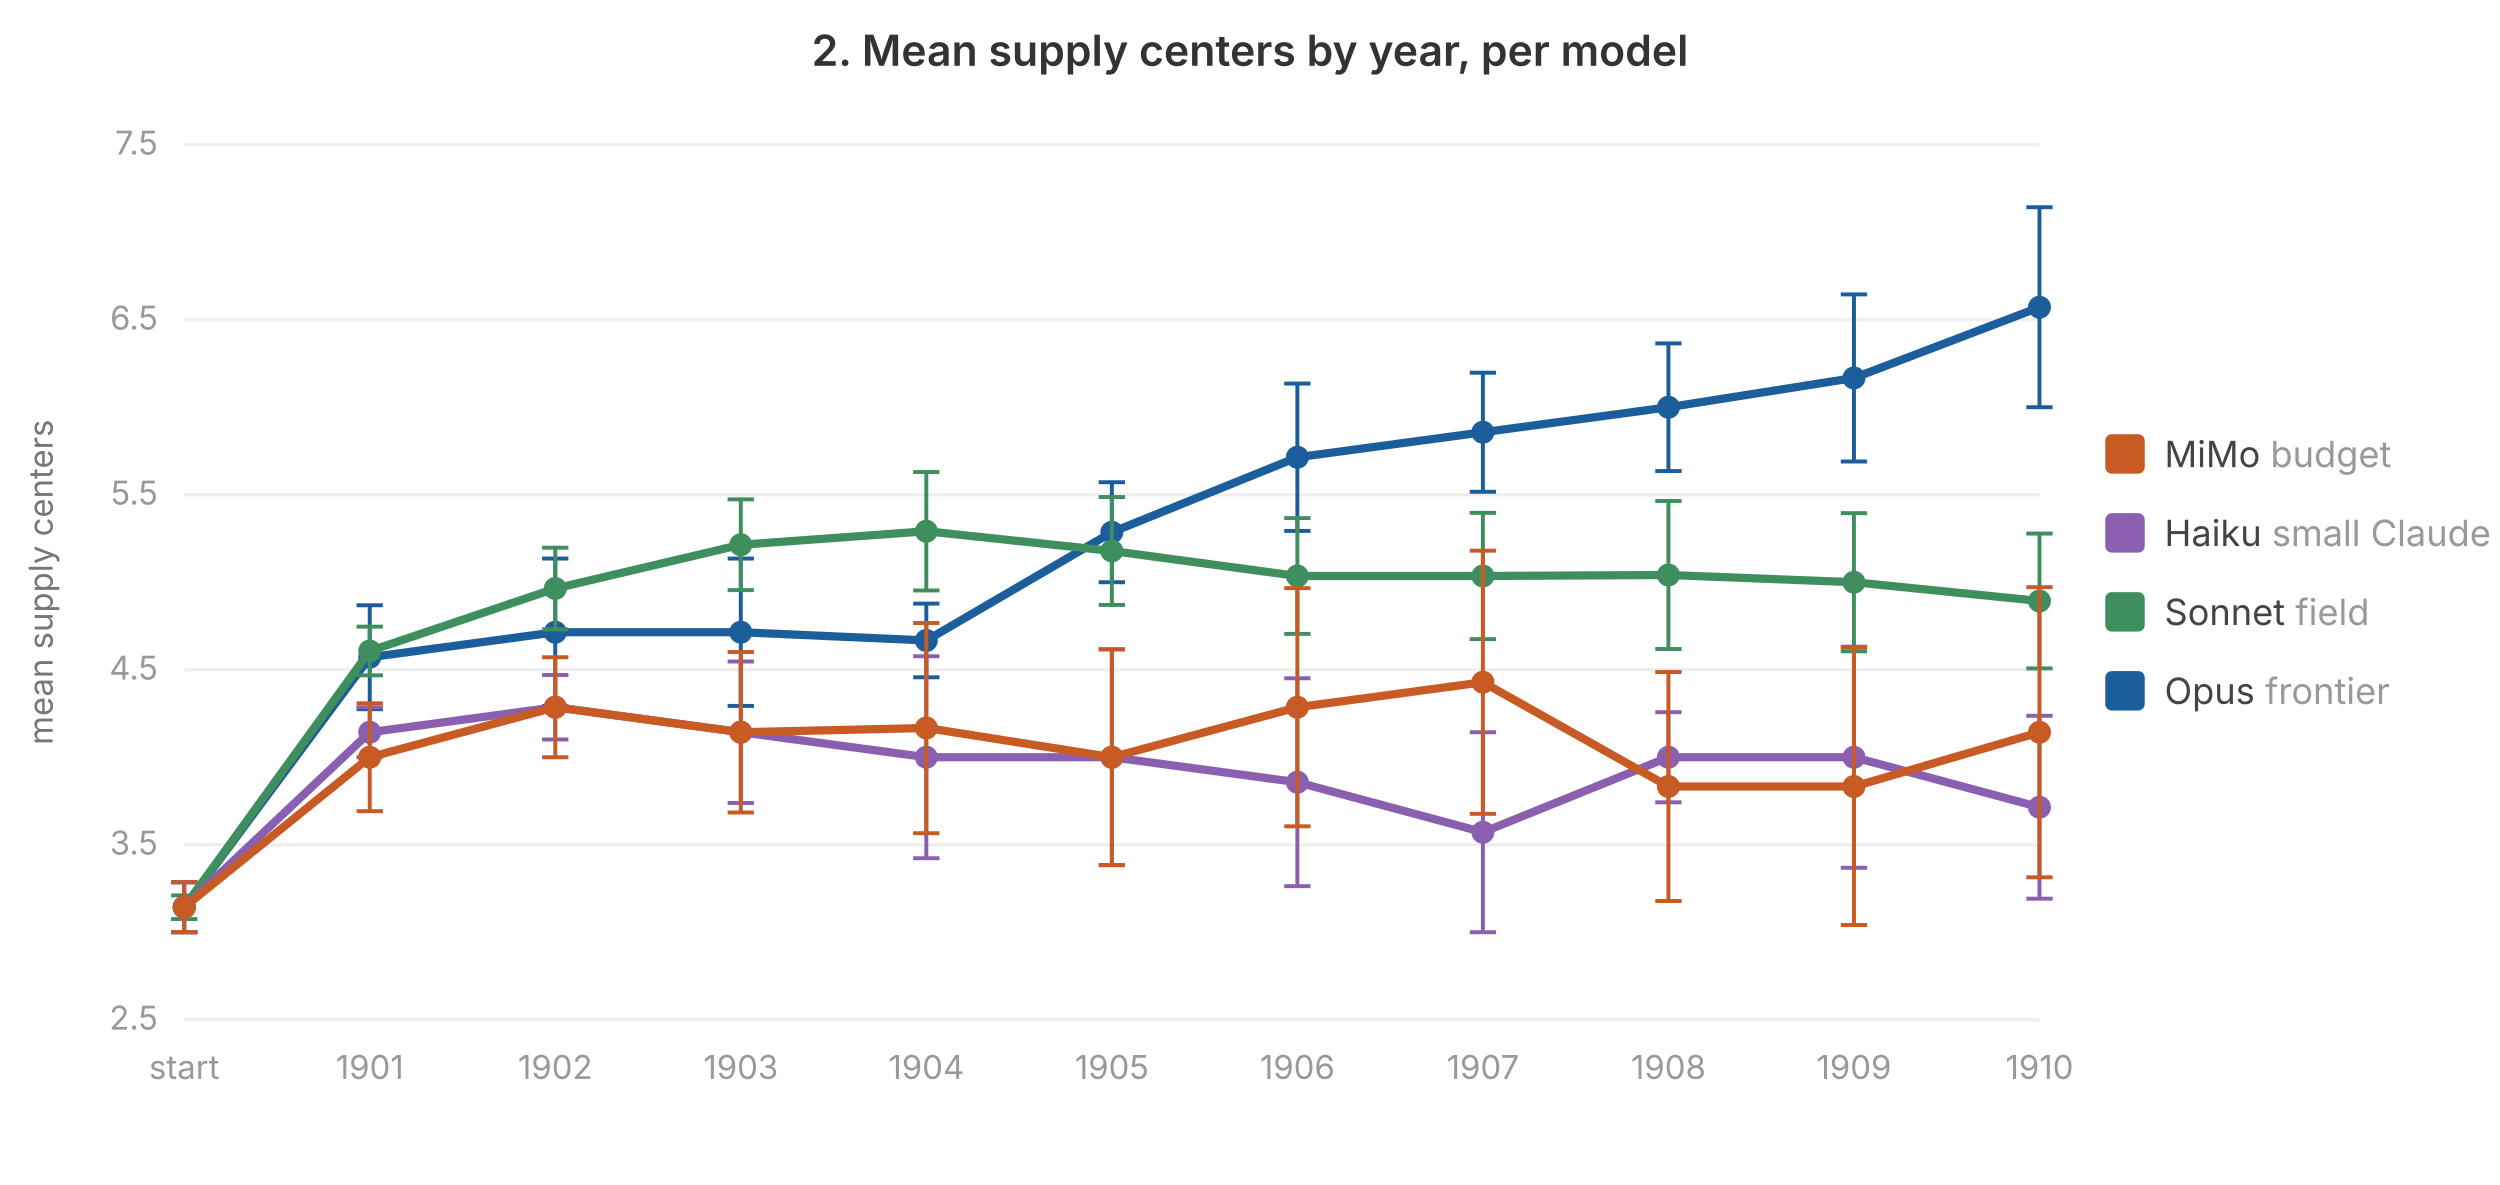
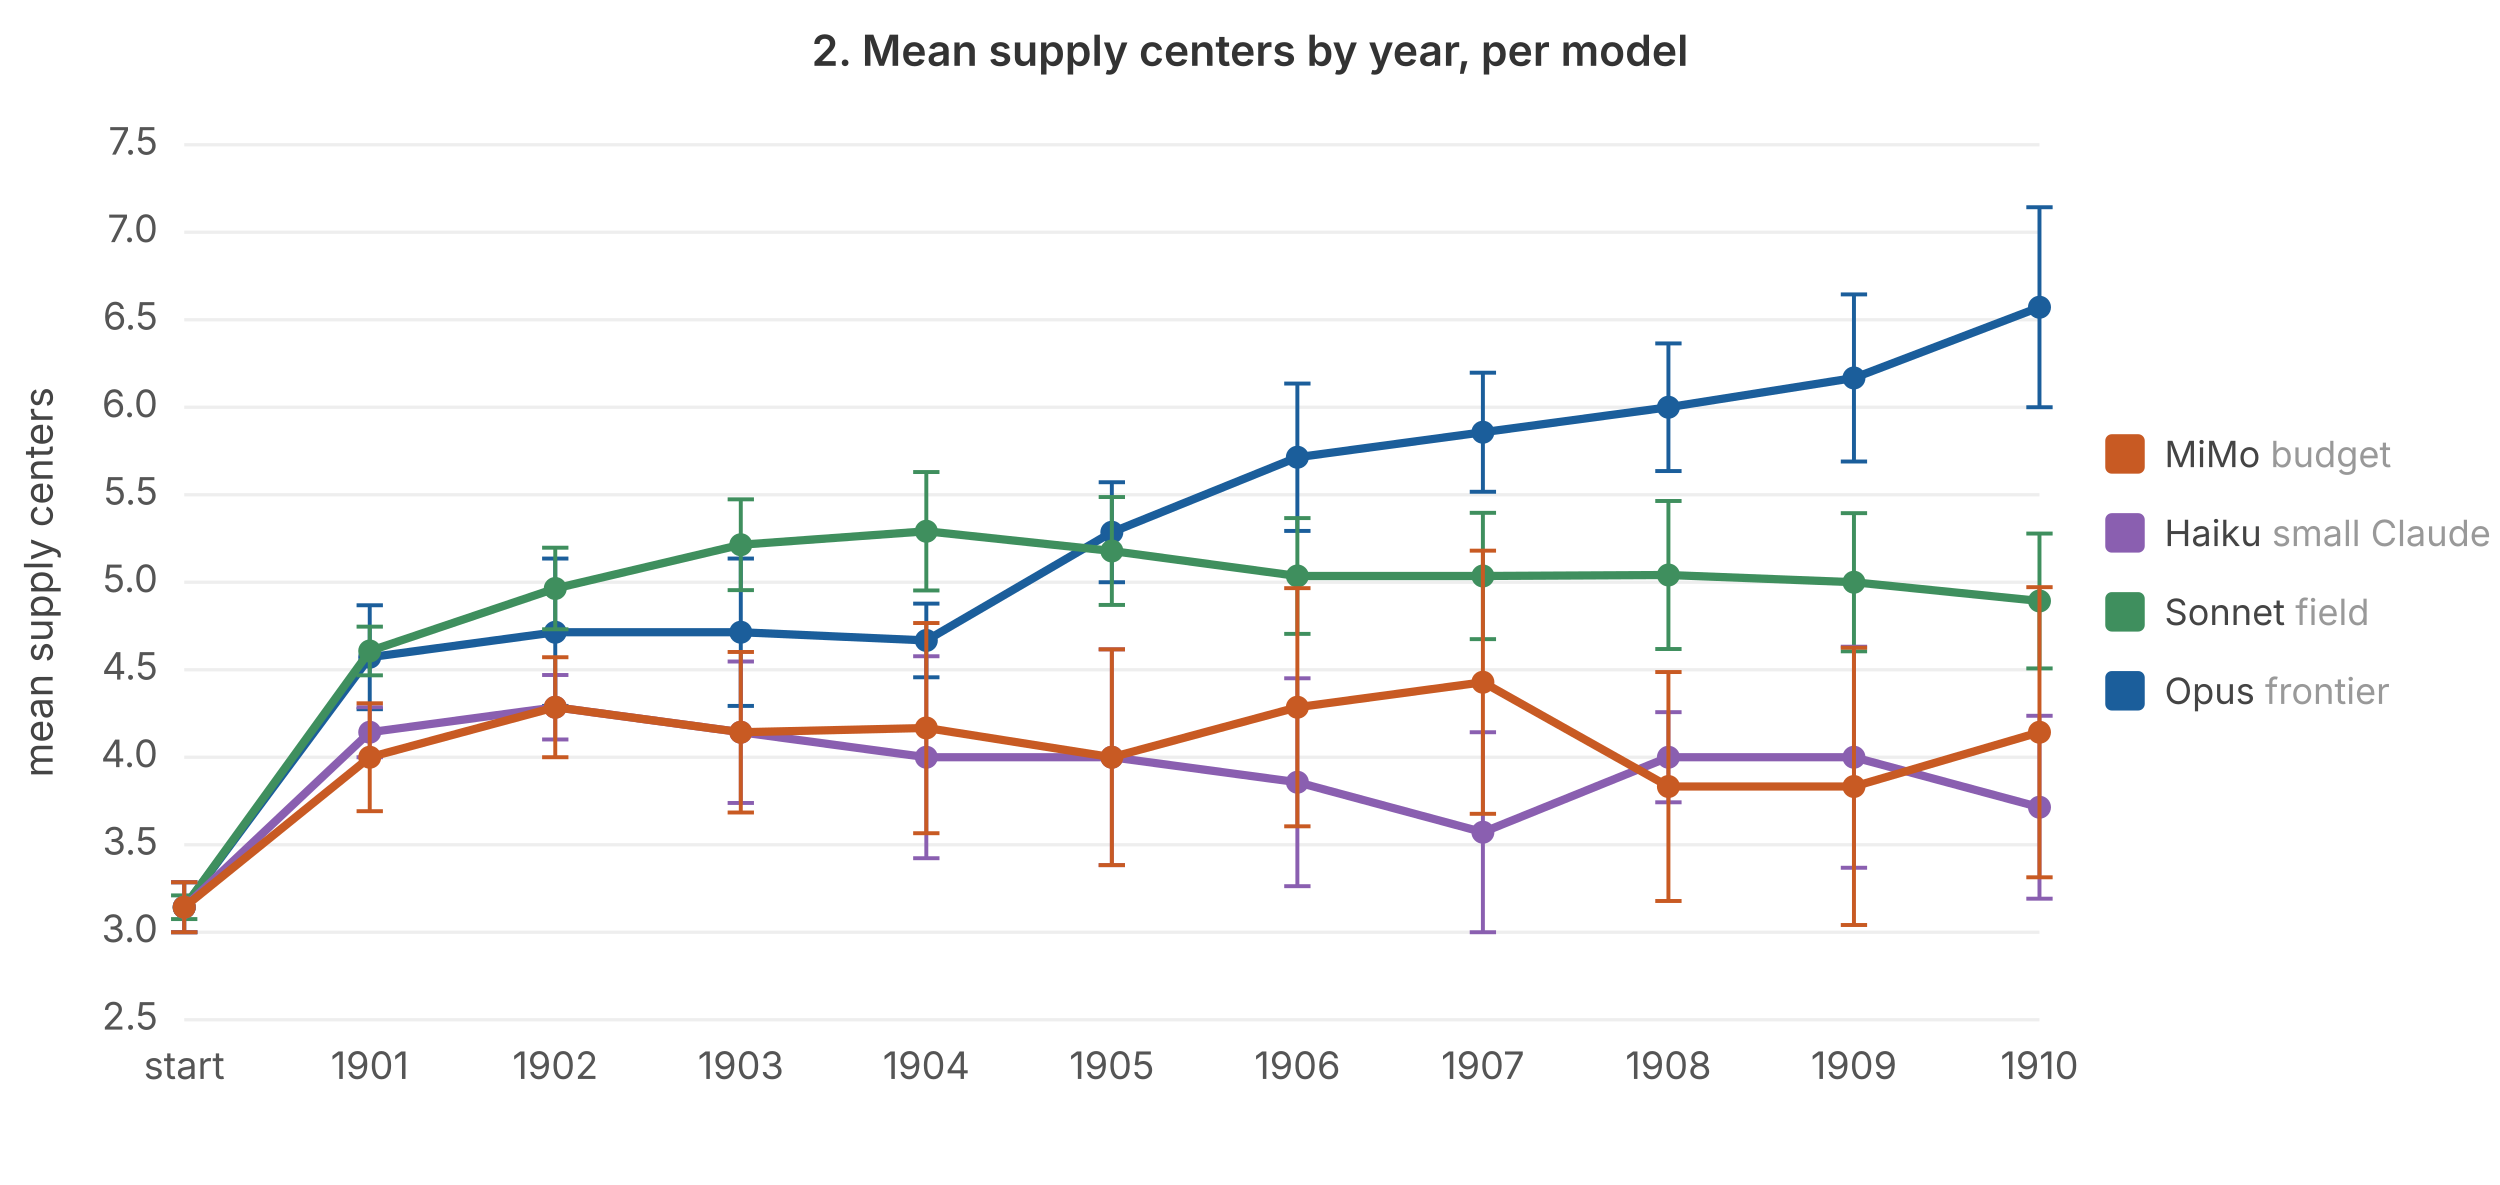
<svg xmlns="http://www.w3.org/2000/svg" viewBox="0 0 760 360" font-family="-apple-system, system-ui, sans-serif" width="760" height="360">
  <text x="380" y="20" text-anchor="middle" font-size="13" font-weight="600" fill="#333">2. Mean supply centers by year, per model</text>
  <line x1="56" y1="310.0" x2="620" y2="310.0" stroke="#eee" stroke-width="1" />
-   <text x="48" y="313.0" text-anchor="end" font-size="10" fill="#999">2.5</text>
+   <text x="48" y="313.0" text-anchor="end" font-size="11.5" fill="#555">2.5</text>
+   <line x1="56" y1="283.4" x2="620" y2="283.4" stroke="#eee" stroke-width="1" />
+   <text x="48" y="286.4" text-anchor="end" font-size="11.5" fill="#555">3.0</text>
  <line x1="56" y1="256.8" x2="620" y2="256.8" stroke="#eee" stroke-width="1" />
-   <text x="48" y="259.8" text-anchor="end" font-size="10" fill="#999">3.5</text>
+   <text x="48" y="259.8" text-anchor="end" font-size="11.5" fill="#555">3.5</text>
+   <line x1="56" y1="230.2" x2="620" y2="230.2" stroke="#eee" stroke-width="1" />
+   <text x="48" y="233.2" text-anchor="end" font-size="11.5" fill="#555">4.0</text>
  <line x1="56" y1="203.6" x2="620" y2="203.6" stroke="#eee" stroke-width="1" />
-   <text x="48" y="206.6" text-anchor="end" font-size="10" fill="#999">4.5</text>
+   <text x="48" y="206.6" text-anchor="end" font-size="11.5" fill="#555">4.5</text>
+   <line x1="56" y1="177.0" x2="620" y2="177.0" stroke="#eee" stroke-width="1" />
+   <text x="48" y="180.0" text-anchor="end" font-size="11.5" fill="#555">5.0</text>
  <line x1="56" y1="150.4" x2="620" y2="150.4" stroke="#eee" stroke-width="1" />
-   <text x="48" y="153.4" text-anchor="end" font-size="10" fill="#999">5.5</text>
+   <text x="48" y="153.4" text-anchor="end" font-size="11.5" fill="#555">5.5</text>
+   <line x1="56" y1="123.8" x2="620" y2="123.8" stroke="#eee" stroke-width="1" />
+   <text x="48" y="126.8" text-anchor="end" font-size="11.5" fill="#555">6.0</text>
  <line x1="56" y1="97.2" x2="620" y2="97.2" stroke="#eee" stroke-width="1" />
-   <text x="48" y="100.2" text-anchor="end" font-size="10" fill="#999">6.5</text>
+   <text x="48" y="100.2" text-anchor="end" font-size="11.5" fill="#555">6.5</text>
+   <line x1="56" y1="70.6" x2="620" y2="70.6" stroke="#eee" stroke-width="1" />
+   <text x="48" y="73.6" text-anchor="end" font-size="11.5" fill="#555">7.0</text>
  <line x1="56" y1="44.0" x2="620" y2="44.0" stroke="#eee" stroke-width="1" />
-   <text x="48" y="47.0" text-anchor="end" font-size="10" fill="#999">7.5</text>
-   <text x="56.0" y="328" text-anchor="middle" font-size="10" fill="#999">start</text>
-   <text x="112.4" y="328" text-anchor="middle" font-size="10" fill="#999">1901</text>
-   <text x="168.8" y="328" text-anchor="middle" font-size="10" fill="#999">1902</text>
-   <text x="225.2" y="328" text-anchor="middle" font-size="10" fill="#999">1903</text>
-   <text x="281.6" y="328" text-anchor="middle" font-size="10" fill="#999">1904</text>
-   <text x="338.0" y="328" text-anchor="middle" font-size="10" fill="#999">1905</text>
-   <text x="394.4" y="328" text-anchor="middle" font-size="10" fill="#999">1906</text>
-   <text x="450.8" y="328" text-anchor="middle" font-size="10" fill="#999">1907</text>
-   <text x="507.2" y="328" text-anchor="middle" font-size="10" fill="#999">1908</text>
-   <text x="563.6" y="328" text-anchor="middle" font-size="10" fill="#999">1909</text>
-   <text x="620.0" y="328" text-anchor="middle" font-size="10" fill="#999">1910</text>
-   <text x="16" y="177" font-size="10" fill="#777" transform="rotate(-90 16 177)" text-anchor="middle">mean supply centers</text>
+   <text x="48" y="47.0" text-anchor="end" font-size="11.5" fill="#555">7.5</text>
+   <text x="56.0" y="328" text-anchor="middle" font-size="11.5" fill="#555">start</text>
+   <text x="112.4" y="328" text-anchor="middle" font-size="11.5" fill="#555">1901</text>
+   <text x="168.8" y="328" text-anchor="middle" font-size="11.5" fill="#555">1902</text>
+   <text x="225.2" y="328" text-anchor="middle" font-size="11.5" fill="#555">1903</text>
+   <text x="281.6" y="328" text-anchor="middle" font-size="11.5" fill="#555">1904</text>
+   <text x="338.0" y="328" text-anchor="middle" font-size="11.5" fill="#555">1905</text>
+   <text x="394.4" y="328" text-anchor="middle" font-size="11.5" fill="#555">1906</text>
+   <text x="450.8" y="328" text-anchor="middle" font-size="11.5" fill="#555">1907</text>
+   <text x="507.2" y="328" text-anchor="middle" font-size="11.5" fill="#555">1908</text>
+   <text x="563.6" y="328" text-anchor="middle" font-size="11.5" fill="#555">1909</text>
+   <text x="620.0" y="328" text-anchor="middle" font-size="11.5" fill="#555">1910</text>
+   <text x="16" y="177" font-size="12" fill="#444" transform="rotate(-90 16 177)" text-anchor="middle">mean supply centers</text>
  <path d="M 56.0 275.8 L 112.4 199.8 L 168.8 192.2 L 225.2 192.2 L 281.6 194.7 L 338.0 161.8 L 394.4 139.0 L 450.8 131.4 L 507.2 123.8 L 563.6 114.9 L 620.0 93.4" fill="none" stroke="#1b5e9b" stroke-width="2.5" />
  <line x1="56.0" y1="268.2" x2="56.0" y2="283.4" stroke="#1b5e9b" stroke-width="1.2" />
  <line x1="52.0" y1="268.2" x2="60.0" y2="268.2" stroke="#1b5e9b" stroke-width="1.2" />
  <line x1="52.0" y1="283.4" x2="60.0" y2="283.4" stroke="#1b5e9b" stroke-width="1.2" />
  <circle cx="56.0" cy="275.8" r="3.5" fill="#1b5e9b" />
  <line x1="112.4" y1="184.0" x2="112.4" y2="215.6" stroke="#1b5e9b" stroke-width="1.2" />
  <line x1="108.4" y1="184.0" x2="116.4" y2="184.0" stroke="#1b5e9b" stroke-width="1.2" />
  <line x1="108.4" y1="215.6" x2="116.4" y2="215.6" stroke="#1b5e9b" stroke-width="1.2" />
  <circle cx="112.4" cy="199.8" r="3.5" fill="#1b5e9b" />
  <line x1="168.8" y1="169.8" x2="168.8" y2="214.6" stroke="#1b5e9b" stroke-width="1.2" />
  <line x1="164.8" y1="169.8" x2="172.8" y2="169.8" stroke="#1b5e9b" stroke-width="1.2" />
  <line x1="164.8" y1="214.6" x2="172.8" y2="214.6" stroke="#1b5e9b" stroke-width="1.2" />
  <circle cx="168.8" cy="192.2" r="3.5" fill="#1b5e9b" />
  <line x1="225.2" y1="169.8" x2="225.2" y2="214.6" stroke="#1b5e9b" stroke-width="1.2" />
  <line x1="221.2" y1="169.8" x2="229.2" y2="169.8" stroke="#1b5e9b" stroke-width="1.2" />
  <line x1="221.2" y1="214.6" x2="229.2" y2="214.6" stroke="#1b5e9b" stroke-width="1.2" />
  <circle cx="225.2" cy="192.2" r="3.5" fill="#1b5e9b" />
  <line x1="281.6" y1="183.5" x2="281.6" y2="205.9" stroke="#1b5e9b" stroke-width="1.2" />
  <line x1="277.6" y1="183.5" x2="285.6" y2="183.5" stroke="#1b5e9b" stroke-width="1.2" />
  <line x1="277.6" y1="205.9" x2="285.6" y2="205.9" stroke="#1b5e9b" stroke-width="1.2" />
  <circle cx="281.6" cy="194.7" r="3.5" fill="#1b5e9b" />
  <line x1="338.0" y1="146.6" x2="338.0" y2="177.0" stroke="#1b5e9b" stroke-width="1.2" />
  <line x1="334.0" y1="146.6" x2="342.0" y2="146.6" stroke="#1b5e9b" stroke-width="1.2" />
  <line x1="334.0" y1="177.0" x2="342.0" y2="177.0" stroke="#1b5e9b" stroke-width="1.2" />
  <circle cx="338.0" cy="161.8" r="3.5" fill="#1b5e9b" />
  <line x1="394.4" y1="116.6" x2="394.4" y2="161.4" stroke="#1b5e9b" stroke-width="1.2" />
  <line x1="390.4" y1="116.6" x2="398.4" y2="116.6" stroke="#1b5e9b" stroke-width="1.2" />
  <line x1="390.4" y1="161.4" x2="398.4" y2="161.4" stroke="#1b5e9b" stroke-width="1.2" />
  <circle cx="394.4" cy="139.0" r="3.5" fill="#1b5e9b" />
  <line x1="450.8" y1="113.3" x2="450.8" y2="149.5" stroke="#1b5e9b" stroke-width="1.2" />
  <line x1="446.8" y1="113.3" x2="454.8" y2="113.3" stroke="#1b5e9b" stroke-width="1.2" />
  <line x1="446.8" y1="149.5" x2="454.8" y2="149.5" stroke="#1b5e9b" stroke-width="1.2" />
  <circle cx="450.8" cy="131.4" r="3.5" fill="#1b5e9b" />
  <line x1="507.2" y1="104.4" x2="507.2" y2="143.2" stroke="#1b5e9b" stroke-width="1.2" />
  <line x1="503.2" y1="104.4" x2="511.2" y2="104.4" stroke="#1b5e9b" stroke-width="1.2" />
  <line x1="503.2" y1="143.2" x2="511.2" y2="143.2" stroke="#1b5e9b" stroke-width="1.2" />
  <circle cx="507.2" cy="123.8" r="3.5" fill="#1b5e9b" />
  <line x1="563.6" y1="89.5" x2="563.6" y2="140.3" stroke="#1b5e9b" stroke-width="1.2" />
  <line x1="559.6" y1="89.5" x2="567.6" y2="89.5" stroke="#1b5e9b" stroke-width="1.2" />
  <line x1="559.6" y1="140.3" x2="567.6" y2="140.3" stroke="#1b5e9b" stroke-width="1.2" />
  <circle cx="563.6" cy="114.9" r="3.5" fill="#1b5e9b" />
  <line x1="620.0" y1="63.0" x2="620.0" y2="123.8" stroke="#1b5e9b" stroke-width="1.2" />
  <line x1="616.0" y1="63.0" x2="624.0" y2="63.0" stroke="#1b5e9b" stroke-width="1.2" />
  <line x1="616.0" y1="123.8" x2="624.0" y2="123.8" stroke="#1b5e9b" stroke-width="1.2" />
  <circle cx="620.0" cy="93.4" r="3.5" fill="#1b5e9b" />
  <path d="M 56.0 275.8 L 112.4 197.9 L 168.8 178.9 L 225.2 165.6 L 281.6 161.5 L 338.0 167.5 L 394.4 175.1 L 450.8 175.1 L 507.2 174.8 L 563.6 177.0 L 620.0 182.7" fill="none" stroke="#3f8f5e" stroke-width="2.5" />
  <line x1="56.0" y1="272.2" x2="56.0" y2="279.4" stroke="#3f8f5e" stroke-width="1.2" />
  <line x1="52.0" y1="272.2" x2="60.0" y2="272.2" stroke="#3f8f5e" stroke-width="1.2" />
  <line x1="52.0" y1="279.4" x2="60.0" y2="279.4" stroke="#3f8f5e" stroke-width="1.2" />
  <circle cx="56.0" cy="275.8" r="3.5" fill="#3f8f5e" />
  <line x1="112.4" y1="190.5" x2="112.4" y2="205.3" stroke="#3f8f5e" stroke-width="1.2" />
  <line x1="108.4" y1="190.5" x2="116.4" y2="190.5" stroke="#3f8f5e" stroke-width="1.2" />
  <line x1="108.4" y1="205.3" x2="116.4" y2="205.3" stroke="#3f8f5e" stroke-width="1.2" />
  <circle cx="112.4" cy="197.9" r="3.5" fill="#3f8f5e" />
  <line x1="168.8" y1="166.5" x2="168.8" y2="191.3" stroke="#3f8f5e" stroke-width="1.2" />
  <line x1="164.8" y1="166.5" x2="172.8" y2="166.5" stroke="#3f8f5e" stroke-width="1.2" />
  <line x1="164.8" y1="191.3" x2="172.8" y2="191.3" stroke="#3f8f5e" stroke-width="1.2" />
  <circle cx="168.8" cy="178.9" r="3.5" fill="#3f8f5e" />
  <line x1="225.2" y1="151.8" x2="225.2" y2="179.4" stroke="#3f8f5e" stroke-width="1.2" />
  <line x1="221.2" y1="151.8" x2="229.2" y2="151.8" stroke="#3f8f5e" stroke-width="1.2" />
  <line x1="221.2" y1="179.4" x2="229.2" y2="179.4" stroke="#3f8f5e" stroke-width="1.2" />
  <circle cx="225.2" cy="165.6" r="3.5" fill="#3f8f5e" />
  <line x1="281.6" y1="143.5" x2="281.6" y2="179.5" stroke="#3f8f5e" stroke-width="1.2" />
  <line x1="277.6" y1="143.5" x2="285.6" y2="143.5" stroke="#3f8f5e" stroke-width="1.2" />
  <line x1="277.6" y1="179.5" x2="285.6" y2="179.5" stroke="#3f8f5e" stroke-width="1.2" />
  <circle cx="281.6" cy="161.5" r="3.5" fill="#3f8f5e" />
  <line x1="338.0" y1="151.1" x2="338.0" y2="183.9" stroke="#3f8f5e" stroke-width="1.2" />
  <line x1="334.0" y1="151.1" x2="342.0" y2="151.1" stroke="#3f8f5e" stroke-width="1.2" />
  <line x1="334.0" y1="183.9" x2="342.0" y2="183.9" stroke="#3f8f5e" stroke-width="1.2" />
  <circle cx="338.0" cy="167.5" r="3.5" fill="#3f8f5e" />
  <line x1="394.4" y1="157.5" x2="394.4" y2="192.7" stroke="#3f8f5e" stroke-width="1.2" />
  <line x1="390.4" y1="157.5" x2="398.4" y2="157.5" stroke="#3f8f5e" stroke-width="1.2" />
  <line x1="390.4" y1="192.7" x2="398.4" y2="192.7" stroke="#3f8f5e" stroke-width="1.2" />
  <circle cx="394.4" cy="175.1" r="3.5" fill="#3f8f5e" />
  <line x1="450.8" y1="155.9" x2="450.8" y2="194.3" stroke="#3f8f5e" stroke-width="1.2" />
  <line x1="446.8" y1="155.9" x2="454.8" y2="155.9" stroke="#3f8f5e" stroke-width="1.2" />
  <line x1="446.8" y1="194.3" x2="454.8" y2="194.3" stroke="#3f8f5e" stroke-width="1.2" />
  <circle cx="450.8" cy="175.1" r="3.5" fill="#3f8f5e" />
  <line x1="507.2" y1="152.3" x2="507.2" y2="197.3" stroke="#3f8f5e" stroke-width="1.2" />
  <line x1="503.2" y1="152.3" x2="511.2" y2="152.3" stroke="#3f8f5e" stroke-width="1.2" />
  <line x1="503.2" y1="197.3" x2="511.2" y2="197.3" stroke="#3f8f5e" stroke-width="1.2" />
  <circle cx="507.2" cy="174.8" r="3.5" fill="#3f8f5e" />
  <line x1="563.6" y1="156.0" x2="563.6" y2="198.0" stroke="#3f8f5e" stroke-width="1.2" />
  <line x1="559.6" y1="156.0" x2="567.6" y2="156.0" stroke="#3f8f5e" stroke-width="1.2" />
  <line x1="559.6" y1="198.0" x2="567.6" y2="198.0" stroke="#3f8f5e" stroke-width="1.2" />
  <circle cx="563.6" cy="177.0" r="3.5" fill="#3f8f5e" />
  <line x1="620.0" y1="162.2" x2="620.0" y2="203.2" stroke="#3f8f5e" stroke-width="1.2" />
  <line x1="616.0" y1="162.2" x2="624.0" y2="162.2" stroke="#3f8f5e" stroke-width="1.2" />
  <line x1="616.0" y1="203.2" x2="624.0" y2="203.2" stroke="#3f8f5e" stroke-width="1.2" />
  <circle cx="620.0" cy="182.7" r="3.5" fill="#3f8f5e" />
  <path d="M 56.0 275.8 L 112.4 222.6 L 168.8 215.0 L 225.2 222.6 L 281.6 230.2 L 338.0 230.2 L 394.4 237.8 L 450.8 253.0 L 507.2 230.2 L 563.6 230.2 L 620.0 245.4" fill="none" stroke="#8a5fb0" stroke-width="2.5" />
  <line x1="56.0" y1="268.2" x2="56.0" y2="283.4" stroke="#8a5fb0" stroke-width="1.2" />
  <line x1="52.0" y1="268.2" x2="60.0" y2="268.2" stroke="#8a5fb0" stroke-width="1.2" />
  <line x1="52.0" y1="283.4" x2="60.0" y2="283.4" stroke="#8a5fb0" stroke-width="1.2" />
  <circle cx="56.0" cy="275.8" r="3.5" fill="#8a5fb0" />
  <line x1="112.4" y1="215.0" x2="112.4" y2="230.2" stroke="#8a5fb0" stroke-width="1.2" />
  <line x1="108.4" y1="215.0" x2="116.4" y2="215.0" stroke="#8a5fb0" stroke-width="1.2" />
  <line x1="108.4" y1="230.2" x2="116.4" y2="230.2" stroke="#8a5fb0" stroke-width="1.2" />
  <circle cx="112.4" cy="222.6" r="3.5" fill="#8a5fb0" />
  <line x1="168.8" y1="205.2" x2="168.8" y2="224.8" stroke="#8a5fb0" stroke-width="1.2" />
  <line x1="164.8" y1="205.2" x2="172.8" y2="205.2" stroke="#8a5fb0" stroke-width="1.2" />
  <line x1="164.8" y1="224.8" x2="172.8" y2="224.8" stroke="#8a5fb0" stroke-width="1.2" />
  <circle cx="168.8" cy="215.0" r="3.5" fill="#8a5fb0" />
  <line x1="225.2" y1="201.1" x2="225.2" y2="244.1" stroke="#8a5fb0" stroke-width="1.2" />
  <line x1="221.2" y1="201.1" x2="229.2" y2="201.1" stroke="#8a5fb0" stroke-width="1.2" />
  <line x1="221.2" y1="244.1" x2="229.2" y2="244.1" stroke="#8a5fb0" stroke-width="1.2" />
  <circle cx="225.2" cy="222.6" r="3.5" fill="#8a5fb0" />
  <line x1="281.6" y1="199.5" x2="281.6" y2="260.9" stroke="#8a5fb0" stroke-width="1.2" />
  <line x1="277.6" y1="199.5" x2="285.6" y2="199.5" stroke="#8a5fb0" stroke-width="1.2" />
  <line x1="277.6" y1="260.9" x2="285.6" y2="260.9" stroke="#8a5fb0" stroke-width="1.2" />
  <circle cx="281.6" cy="230.2" r="3.5" fill="#8a5fb0" />
  <line x1="338.0" y1="197.4" x2="338.0" y2="263.0" stroke="#8a5fb0" stroke-width="1.2" />
  <line x1="334.0" y1="197.4" x2="342.0" y2="197.4" stroke="#8a5fb0" stroke-width="1.2" />
  <line x1="334.0" y1="263.0" x2="342.0" y2="263.0" stroke="#8a5fb0" stroke-width="1.2" />
  <circle cx="338.0" cy="230.2" r="3.5" fill="#8a5fb0" />
  <line x1="394.4" y1="206.2" x2="394.4" y2="269.4" stroke="#8a5fb0" stroke-width="1.2" />
  <line x1="390.4" y1="206.2" x2="398.4" y2="206.2" stroke="#8a5fb0" stroke-width="1.2" />
  <line x1="390.4" y1="269.4" x2="398.4" y2="269.4" stroke="#8a5fb0" stroke-width="1.2" />
  <circle cx="394.4" cy="237.8" r="3.5" fill="#8a5fb0" />
  <line x1="450.8" y1="222.6" x2="450.8" y2="283.4" stroke="#8a5fb0" stroke-width="1.2" />
  <line x1="446.8" y1="222.6" x2="454.8" y2="222.6" stroke="#8a5fb0" stroke-width="1.2" />
  <line x1="446.8" y1="283.4" x2="454.8" y2="283.4" stroke="#8a5fb0" stroke-width="1.2" />
  <circle cx="450.8" cy="253.0" r="3.5" fill="#8a5fb0" />
  <line x1="507.2" y1="216.5" x2="507.2" y2="243.9" stroke="#8a5fb0" stroke-width="1.2" />
  <line x1="503.2" y1="216.5" x2="511.2" y2="216.5" stroke="#8a5fb0" stroke-width="1.2" />
  <line x1="503.2" y1="243.9" x2="511.2" y2="243.9" stroke="#8a5fb0" stroke-width="1.2" />
  <circle cx="507.2" cy="230.2" r="3.5" fill="#8a5fb0" />
  <line x1="563.6" y1="196.6" x2="563.6" y2="263.8" stroke="#8a5fb0" stroke-width="1.2" />
  <line x1="559.6" y1="196.6" x2="567.6" y2="196.6" stroke="#8a5fb0" stroke-width="1.2" />
  <line x1="559.6" y1="263.8" x2="567.6" y2="263.8" stroke="#8a5fb0" stroke-width="1.2" />
  <circle cx="563.6" cy="230.2" r="3.5" fill="#8a5fb0" />
  <line x1="620.0" y1="217.6" x2="620.0" y2="273.2" stroke="#8a5fb0" stroke-width="1.2" />
  <line x1="616.0" y1="217.6" x2="624.0" y2="217.6" stroke="#8a5fb0" stroke-width="1.2" />
  <line x1="616.0" y1="273.2" x2="624.0" y2="273.2" stroke="#8a5fb0" stroke-width="1.2" />
  <circle cx="620.0" cy="245.4" r="3.5" fill="#8a5fb0" />
  <path d="M 56.0 275.8 L 112.4 230.2 L 168.8 215.0 L 225.2 222.6 L 281.6 221.3 L 338.0 230.2 L 394.4 215.0 L 450.8 207.4 L 507.2 239.1 L 563.6 239.1 L 620.0 222.6" fill="none" stroke="#c85a23" stroke-width="2.5" />
  <line x1="56.0" y1="268.2" x2="56.0" y2="283.4" stroke="#c85a23" stroke-width="1.2" />
  <line x1="52.0" y1="268.2" x2="60.0" y2="268.2" stroke="#c85a23" stroke-width="1.2" />
  <line x1="52.0" y1="283.4" x2="60.0" y2="283.4" stroke="#c85a23" stroke-width="1.2" />
  <circle cx="56.0" cy="275.8" r="3.5" fill="#c85a23" />
  <line x1="112.4" y1="213.8" x2="112.4" y2="246.6" stroke="#c85a23" stroke-width="1.2" />
  <line x1="108.4" y1="213.8" x2="116.4" y2="213.8" stroke="#c85a23" stroke-width="1.2" />
  <line x1="108.4" y1="246.6" x2="116.4" y2="246.6" stroke="#c85a23" stroke-width="1.2" />
  <circle cx="112.4" cy="230.2" r="3.5" fill="#c85a23" />
  <line x1="168.8" y1="199.8" x2="168.8" y2="230.2" stroke="#c85a23" stroke-width="1.2" />
  <line x1="164.8" y1="199.8" x2="172.8" y2="199.8" stroke="#c85a23" stroke-width="1.2" />
  <line x1="164.8" y1="230.2" x2="172.8" y2="230.2" stroke="#c85a23" stroke-width="1.2" />
  <circle cx="168.8" cy="215.0" r="3.5" fill="#c85a23" />
  <line x1="225.2" y1="198.2" x2="225.2" y2="247.0" stroke="#c85a23" stroke-width="1.2" />
  <line x1="221.2" y1="198.2" x2="229.2" y2="198.2" stroke="#c85a23" stroke-width="1.2" />
  <line x1="221.2" y1="247.0" x2="229.2" y2="247.0" stroke="#c85a23" stroke-width="1.2" />
  <circle cx="225.2" cy="222.6" r="3.5" fill="#c85a23" />
  <line x1="281.6" y1="189.4" x2="281.6" y2="253.3" stroke="#c85a23" stroke-width="1.2" />
  <line x1="277.6" y1="189.4" x2="285.6" y2="189.4" stroke="#c85a23" stroke-width="1.2" />
  <line x1="277.6" y1="253.3" x2="285.6" y2="253.3" stroke="#c85a23" stroke-width="1.2" />
  <circle cx="281.6" cy="221.3" r="3.5" fill="#c85a23" />
  <line x1="338.0" y1="197.4" x2="338.0" y2="263.0" stroke="#c85a23" stroke-width="1.2" />
  <line x1="334.0" y1="197.4" x2="342.0" y2="197.4" stroke="#c85a23" stroke-width="1.2" />
  <line x1="334.0" y1="263.0" x2="342.0" y2="263.0" stroke="#c85a23" stroke-width="1.2" />
  <circle cx="338.0" cy="230.2" r="3.5" fill="#c85a23" />
  <line x1="394.4" y1="178.8" x2="394.4" y2="251.2" stroke="#c85a23" stroke-width="1.2" />
  <line x1="390.4" y1="178.8" x2="398.4" y2="178.8" stroke="#c85a23" stroke-width="1.2" />
  <line x1="390.4" y1="251.2" x2="398.4" y2="251.2" stroke="#c85a23" stroke-width="1.2" />
  <circle cx="394.4" cy="215.0" r="3.5" fill="#c85a23" />
  <line x1="450.8" y1="167.4" x2="450.8" y2="247.4" stroke="#c85a23" stroke-width="1.2" />
  <line x1="446.8" y1="167.4" x2="454.8" y2="167.4" stroke="#c85a23" stroke-width="1.2" />
  <line x1="446.8" y1="247.4" x2="454.8" y2="247.4" stroke="#c85a23" stroke-width="1.2" />
  <circle cx="450.8" cy="207.4" r="3.5" fill="#c85a23" />
  <line x1="507.2" y1="204.3" x2="507.2" y2="273.9" stroke="#c85a23" stroke-width="1.2" />
  <line x1="503.2" y1="204.3" x2="511.2" y2="204.3" stroke="#c85a23" stroke-width="1.2" />
  <line x1="503.2" y1="273.9" x2="511.2" y2="273.9" stroke="#c85a23" stroke-width="1.2" />
  <circle cx="507.2" cy="239.1" r="3.5" fill="#c85a23" />
  <line x1="563.6" y1="196.9" x2="563.6" y2="281.2" stroke="#c85a23" stroke-width="1.2" />
  <line x1="559.6" y1="196.9" x2="567.6" y2="196.9" stroke="#c85a23" stroke-width="1.2" />
  <line x1="559.6" y1="281.2" x2="567.6" y2="281.2" stroke="#c85a23" stroke-width="1.2" />
  <circle cx="563.6" cy="239.1" r="3.5" fill="#c85a23" />
  <line x1="620.0" y1="178.5" x2="620.0" y2="266.7" stroke="#c85a23" stroke-width="1.2" />
  <line x1="616.0" y1="178.5" x2="624.0" y2="178.5" stroke="#c85a23" stroke-width="1.2" />
  <line x1="616.0" y1="266.7" x2="624.0" y2="266.7" stroke="#c85a23" stroke-width="1.2" />
  <circle cx="620.0" cy="222.6" r="3.5" fill="#c85a23" />
  <rect x="640" y="132" width="12" height="12" rx="2" fill="#c85a23" />
  <text x="658" y="142" font-size="11" fill="#444">MiMo <tspan fill="#999">budget</tspan>
  </text>
  <rect x="640" y="156" width="12" height="12" rx="2" fill="#8a5fb0" />
  <text x="658" y="166" font-size="11" fill="#444">Haiku <tspan fill="#999">small Claude</tspan>
  </text>
  <rect x="640" y="180" width="12" height="12" rx="2" fill="#3f8f5e" />
  <text x="658" y="190" font-size="11" fill="#444">Sonnet <tspan fill="#999">field</tspan>
  </text>
  <rect x="640" y="204" width="12" height="12" rx="2" fill="#1b5e9b" />
  <text x="658" y="214" font-size="11" fill="#444">Opus <tspan fill="#999">frontier</tspan>
  </text>
</svg>
